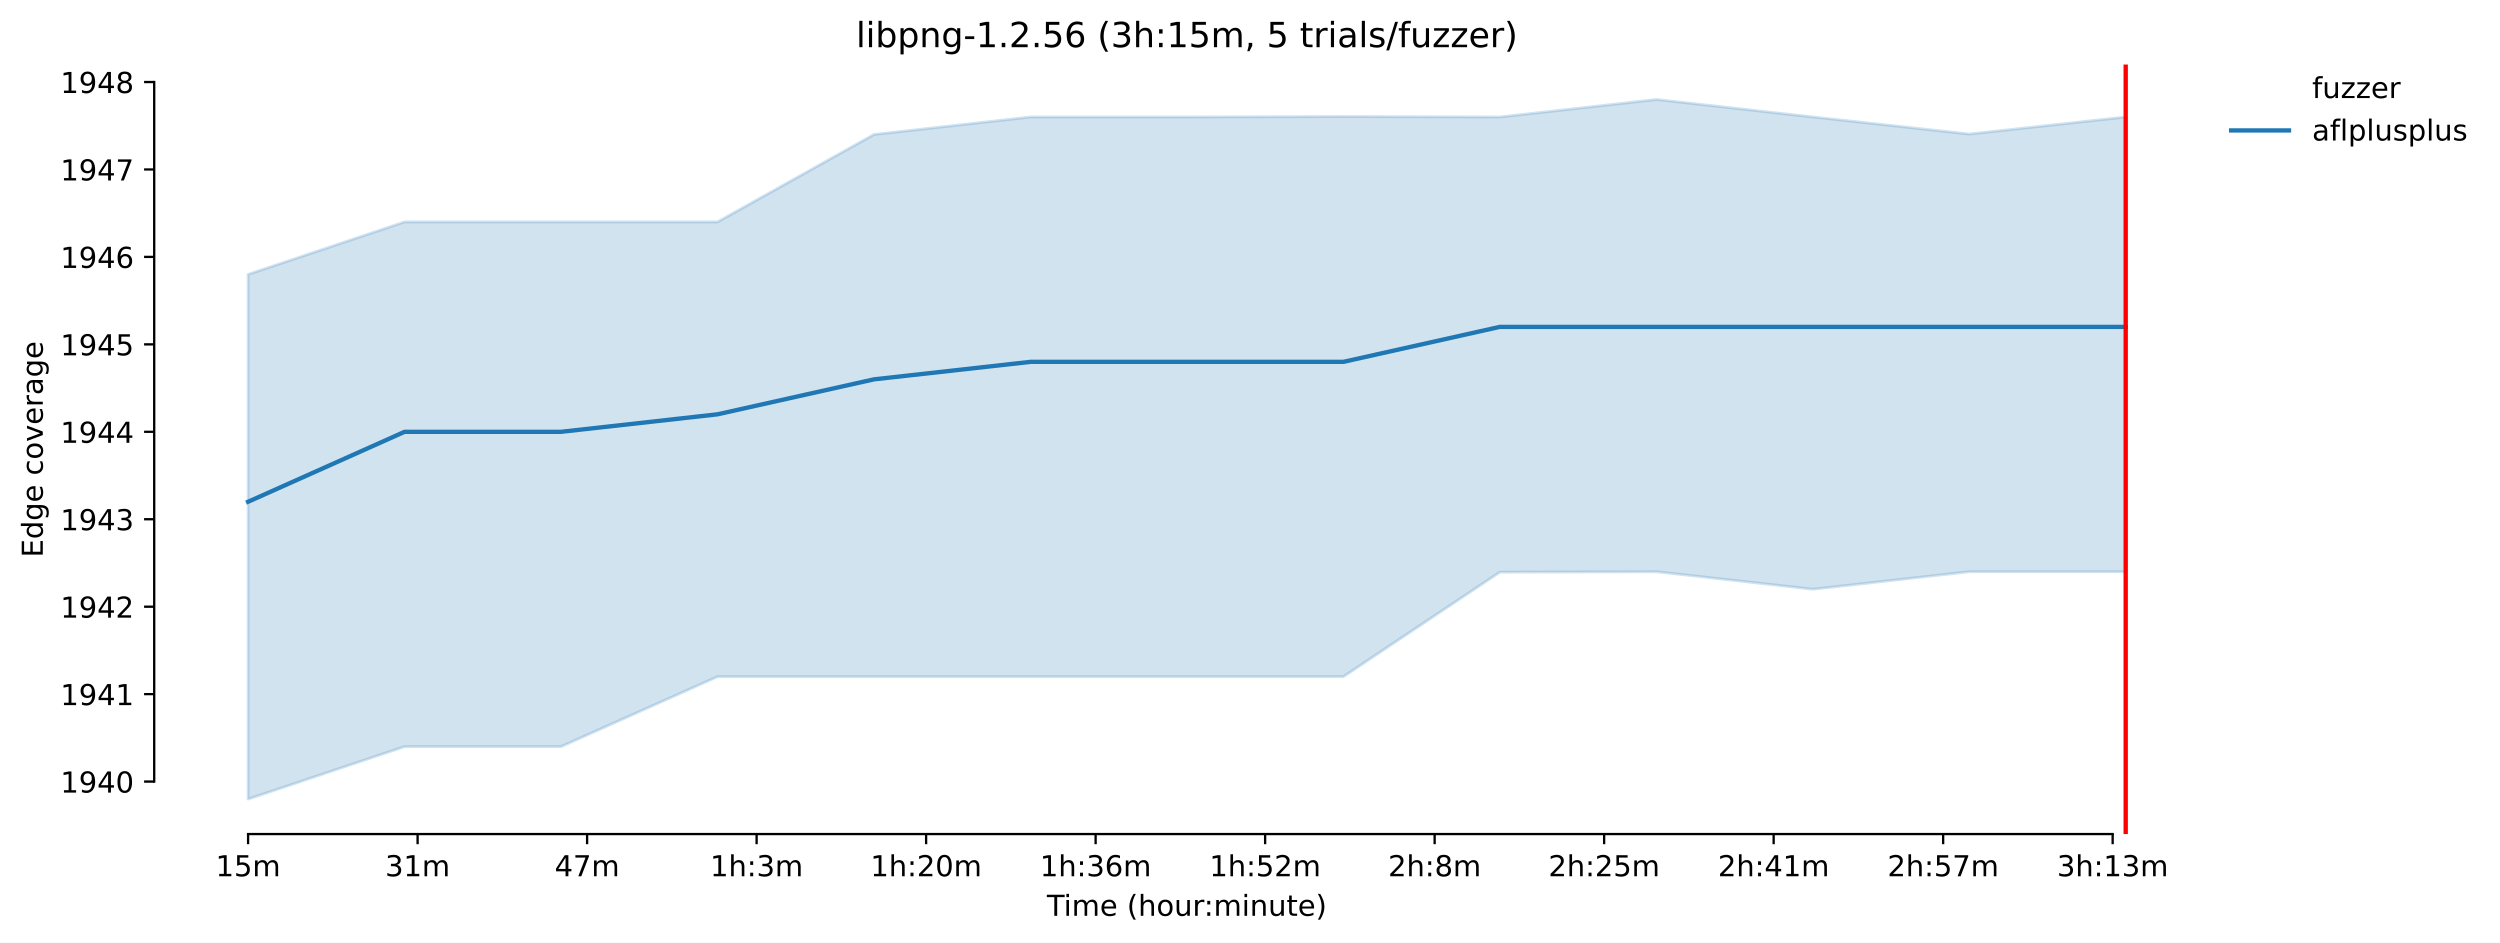
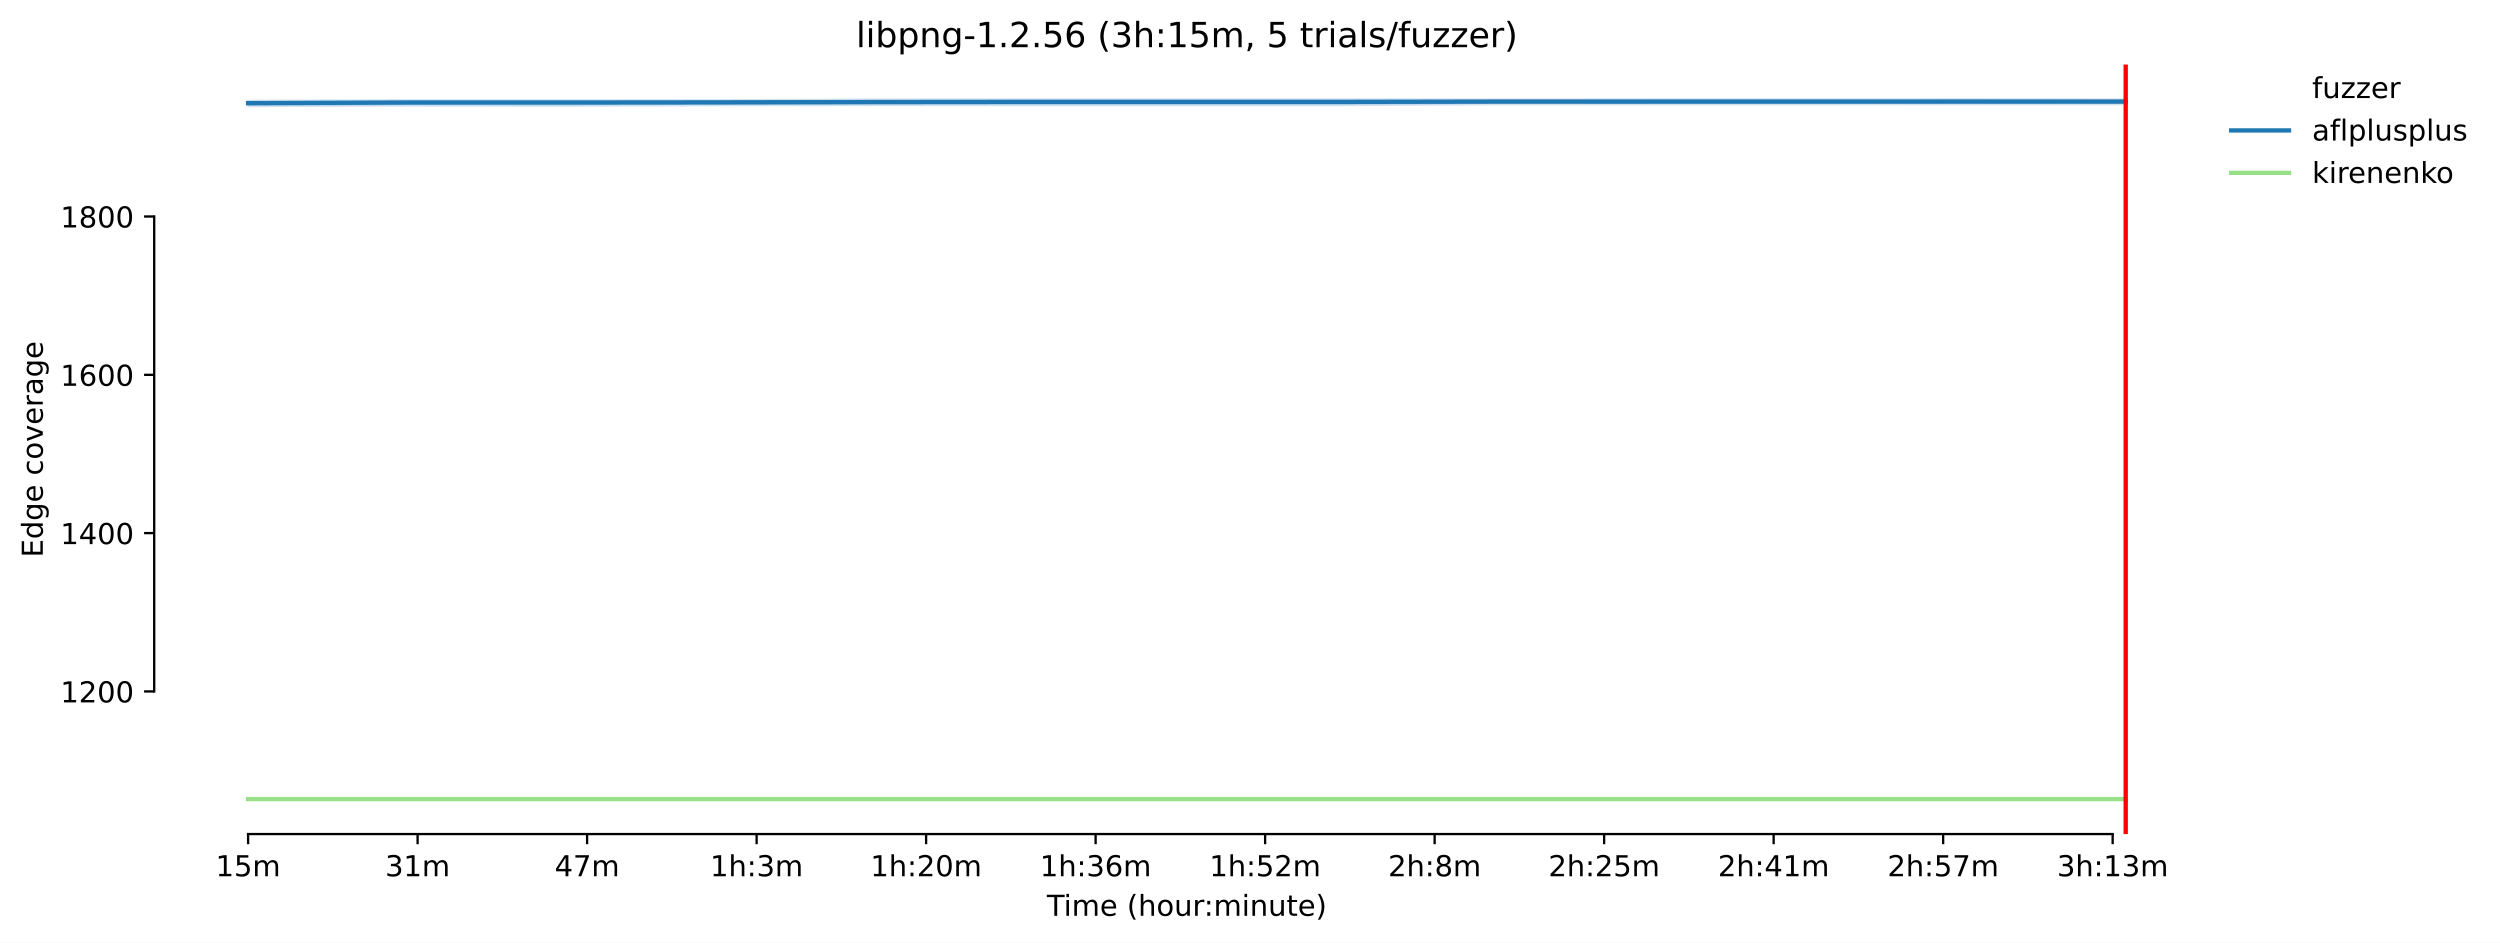
<svg xmlns="http://www.w3.org/2000/svg" xmlns:xlink="http://www.w3.org/1999/xlink" height="325.986pt" version="1.1" viewBox="0 0 864.542 325.986" width="864.542pt">
  <defs>
    <style type="text/css">*{stroke-linecap:butt;stroke-linejoin:round;}</style>
  </defs>
  <g id="figure_1">
    <g id="patch_1">
      <path d="M 0 325.986  L 864.542 325.986  L 864.542 0  L 0 0  z " style="fill:#ffffff;" />
    </g>
    <g id="axes_1">
      <g id="patch_2">
        <path d="M 53.328 288.43  L 767.568 288.43  L 767.568 22.318  L 53.328 22.318  z " style="fill:#ffffff;" />
      </g>
      <g id="PolyCollection_1">
        <defs>
-           <path d="M 85.794 -231.092  L 85.794 -49.652  L 139.903 -67.796  L 194.012 -67.796  L 248.121 -91.988  L 302.23 -91.988  L 356.339 -91.988  L 410.448 -91.988  L 464.557 -91.988  L 518.666 -128.125  L 572.775 -128.276  L 626.884 -122.228  L 680.994 -128.276  L 735.103 -128.276  L 735.103 -285.524  L 735.103 -285.524  L 680.994 -279.627  L 626.884 -285.524  L 572.775 -291.572  L 518.666 -285.524  L 464.557 -285.675  L 410.448 -285.524  L 356.339 -285.524  L 302.23 -279.476  L 248.121 -249.236  L 194.012 -249.236  L 139.903 -249.236  L 85.794 -231.092  z " id="mf4e896464f" style="stroke:#1f77b4;stroke-opacity:0.2;" />
+           <path d="M 85.794 -291.025  L 85.794 -289.382  L 139.903 -289.601  L 194.012 -289.547  L 248.121 -289.71  L 302.23 -289.766  L 356.339 -289.766  L 410.448 -289.766  L 464.557 -289.766  L 518.666 -290.039  L 572.775 -290.039  L 626.884 -290.039  L 680.994 -290.094  L 735.103 -290.094  L 735.103 -291.464  L 735.103 -291.464  L 680.994 -291.572  L 626.884 -291.518  L 572.775 -291.518  L 518.666 -291.464  L 464.557 -291.518  L 410.448 -291.518  L 356.339 -291.518  L 302.23 -291.463  L 248.121 -291.189  L 194.012 -291.189  L 139.903 -291.189  L 85.794 -291.025  z " id="m56d948757b" style="stroke:#1f77b4;stroke-opacity:0.2;" />
        </defs>
-         <g clip-path="url(#p207759a295)">
-           <use style="fill:#1f77b4;fill-opacity:0.2;stroke:#1f77b4;stroke-opacity:0.2;" x="0" xlink:href="#mf4e896464f" y="325.986" />
+         <g clip-path="url(#pa7621305d0)">
+           <use style="fill:#1f77b4;fill-opacity:0.2;stroke:#1f77b4;stroke-opacity:0.2;" x="0" xlink:href="#m56d948757b" y="325.986" />
+         </g>
+       </g>
+       <g id="PolyCollection_2">
+         <defs>
+           <path d="M 85.794 -49.652  L 85.794 -49.652  L 139.903 -49.652  L 194.012 -49.652  L 248.121 -49.652  L 302.23 -49.652  L 356.339 -49.652  L 410.448 -49.652  L 464.557 -49.652  L 518.666 -49.652  L 572.775 -49.652  L 626.884 -49.652  L 680.994 -49.652  L 735.103 -49.652  L 735.103 -49.652  L 735.103 -49.652  L 680.994 -49.652  L 626.884 -49.652  L 572.775 -49.652  L 518.666 -49.652  L 464.557 -49.652  L 410.448 -49.652  L 356.339 -49.652  L 302.23 -49.652  L 248.121 -49.652  L 194.012 -49.652  L 139.903 -49.652  L 85.794 -49.652  z " id="mf53d6e0731" style="stroke:#98df8a;stroke-opacity:0.2;" />
+         </defs>
+         <g clip-path="url(#pa7621305d0)">
+           <use style="fill:#98df8a;fill-opacity:0.2;stroke:#98df8a;stroke-opacity:0.2;" x="0" xlink:href="#mf53d6e0731" y="325.986" />
        </g>
      </g>
      <g id="matplotlib.axis_1">
        <g id="xtick_1">
          <g id="line2d_1">
            <defs>
-               <path d="M 0 0  L 0 3.5  " id="m2b4037f98f" style="stroke:#000000;stroke-width:0.8;" />
+               <path d="M 0 0  L 0 3.5  " id="m467d24a5ab" style="stroke:#000000;stroke-width:0.8;" />
            </defs>
            <g>
-               <use style="stroke:#000000;stroke-width:0.8;" x="85.794" xlink:href="#m2b4037f98f" y="288.43" />
+               <use style="stroke:#000000;stroke-width:0.8;" x="85.794" xlink:href="#m467d24a5ab" y="288.43" />
            </g>
          </g>
          <g id="text_1">
            <g transform="translate(74.56077 303.0286)scale(0.1 -0.1)">
              <defs>
                <path d="M 12.406 8.297  L 28.516 8.297  L 28.516 63.922  L 10.984 60.406  L 10.984 69.391  L 28.422 72.906  L 38.281 72.906  L 38.281 8.297  L 54.391 8.297  L 54.391 0  L 12.406 0  z " id="DejaVuSans-49" />
                <path d="M 10.797 72.906  L 49.516 72.906  L 49.516 64.594  L 19.828 64.594  L 19.828 46.734  Q 21.969 47.469 24.109 47.828  Q 26.266 48.188 28.422 48.188  Q 40.625 48.188 47.75 41.5  Q 54.891 34.812 54.891 23.391  Q 54.891 11.625 47.562 5.094  Q 40.234 -1.422 26.906 -1.422  Q 22.312 -1.422 17.547 -0.641  Q 12.797 0.141 7.719 1.703  L 7.719 11.625  Q 12.109 9.234 16.797 8.062  Q 21.484 6.891 26.703 6.891  Q 35.156 6.891 40.078 11.328  Q 45.016 15.766 45.016 23.391  Q 45.016 31 40.078 35.438  Q 35.156 39.891 26.703 39.891  Q 22.75 39.891 18.812 39.016  Q 14.891 38.141 10.797 36.281  z " id="DejaVuSans-53" />
                <path d="M 52 44.188  Q 55.375 50.25 60.062 53.125  Q 64.75 56 71.094 56  Q 79.641 56 84.281 50.016  Q 88.922 44.047 88.922 33.016  L 88.922 0  L 79.891 0  L 79.891 32.719  Q 79.891 40.578 77.094 44.375  Q 74.312 48.188 68.609 48.188  Q 61.625 48.188 57.562 43.547  Q 53.516 38.922 53.516 30.906  L 53.516 0  L 44.484 0  L 44.484 32.719  Q 44.484 40.625 41.703 44.406  Q 38.922 48.188 33.109 48.188  Q 26.219 48.188 22.156 43.531  Q 18.109 38.875 18.109 30.906  L 18.109 0  L 9.078 0  L 9.078 54.688  L 18.109 54.688  L 18.109 46.188  Q 21.188 51.219 25.484 53.609  Q 29.781 56 35.688 56  Q 41.656 56 45.828 52.969  Q 50 49.953 52 44.188  z " id="DejaVuSans-109" />
              </defs>
              <use xlink:href="#DejaVuSans-49" />
              <use x="63.623" xlink:href="#DejaVuSans-53" />
              <use x="127.246" xlink:href="#DejaVuSans-109" />
            </g>
          </g>
        </g>
        <g id="xtick_2">
          <g id="line2d_2">
            <g>
-               <use style="stroke:#000000;stroke-width:0.8;" x="144.412" xlink:href="#m2b4037f98f" y="288.43" />
+               <use style="stroke:#000000;stroke-width:0.8;" x="144.412" xlink:href="#m467d24a5ab" y="288.43" />
            </g>
          </g>
          <g id="text_2">
            <g transform="translate(133.1789 303.0286)scale(0.1 -0.1)">
              <defs>
                <path d="M 40.578 39.312  Q 47.656 37.797 51.625 33  Q 55.609 28.219 55.609 21.188  Q 55.609 10.406 48.188 4.484  Q 40.766 -1.422 27.094 -1.422  Q 22.516 -1.422 17.656 -0.516  Q 12.797 0.391 7.625 2.203  L 7.625 11.719  Q 11.719 9.328 16.594 8.109  Q 21.484 6.891 26.812 6.891  Q 36.078 6.891 40.938 10.547  Q 45.797 14.203 45.797 21.188  Q 45.797 27.641 41.281 31.266  Q 36.766 34.906 28.719 34.906  L 20.219 34.906  L 20.219 43.016  L 29.109 43.016  Q 36.375 43.016 40.234 45.922  Q 44.094 48.828 44.094 54.297  Q 44.094 59.906 40.109 62.906  Q 36.141 65.922 28.719 65.922  Q 24.656 65.922 20.016 65.031  Q 15.375 64.156 9.812 62.312  L 9.812 71.094  Q 15.438 72.656 20.344 73.438  Q 25.25 74.219 29.594 74.219  Q 40.828 74.219 47.359 69.109  Q 53.906 64.016 53.906 55.328  Q 53.906 49.266 50.438 45.094  Q 46.969 40.922 40.578 39.312  z " id="DejaVuSans-51" />
              </defs>
              <use xlink:href="#DejaVuSans-51" />
              <use x="63.623" xlink:href="#DejaVuSans-49" />
              <use x="127.246" xlink:href="#DejaVuSans-109" />
            </g>
          </g>
        </g>
        <g id="xtick_3">
          <g id="line2d_3">
            <g>
-               <use style="stroke:#000000;stroke-width:0.8;" x="203.03" xlink:href="#m2b4037f98f" y="288.43" />
+               <use style="stroke:#000000;stroke-width:0.8;" x="203.03" xlink:href="#m467d24a5ab" y="288.43" />
            </g>
          </g>
          <g id="text_3">
            <g transform="translate(191.7971 303.0286)scale(0.1 -0.1)">
              <defs>
                <path d="M 37.797 64.312  L 12.891 25.391  L 37.797 25.391  z M 35.203 72.906  L 47.609 72.906  L 47.609 25.391  L 58.016 25.391  L 58.016 17.188  L 47.609 17.188  L 47.609 0  L 37.797 0  L 37.797 17.188  L 4.891 17.188  L 4.891 26.703  z " id="DejaVuSans-52" />
                <path d="M 8.203 72.906  L 55.078 72.906  L 55.078 68.703  L 28.609 0  L 18.312 0  L 43.219 64.594  L 8.203 64.594  z " id="DejaVuSans-55" />
              </defs>
              <use xlink:href="#DejaVuSans-52" />
              <use x="63.623" xlink:href="#DejaVuSans-55" />
              <use x="127.246" xlink:href="#DejaVuSans-109" />
            </g>
          </g>
        </g>
        <g id="xtick_4">
          <g id="line2d_4">
            <g>
-               <use style="stroke:#000000;stroke-width:0.8;" x="261.648" xlink:href="#m2b4037f98f" y="288.43" />
+               <use style="stroke:#000000;stroke-width:0.8;" x="261.648" xlink:href="#m467d24a5ab" y="288.43" />
            </g>
          </g>
          <g id="text_4">
            <g transform="translate(245.5622 303.0286)scale(0.1 -0.1)">
              <defs>
                <path d="M 54.891 33.016  L 54.891 0  L 45.906 0  L 45.906 32.719  Q 45.906 40.484 42.875 44.328  Q 39.844 48.188 33.797 48.188  Q 26.516 48.188 22.312 43.547  Q 18.109 38.922 18.109 30.906  L 18.109 0  L 9.078 0  L 9.078 75.984  L 18.109 75.984  L 18.109 46.188  Q 21.344 51.125 25.703 53.562  Q 30.078 56 35.797 56  Q 45.219 56 50.047 50.172  Q 54.891 44.344 54.891 33.016  z " id="DejaVuSans-104" />
                <path d="M 11.719 12.406  L 22.016 12.406  L 22.016 0  L 11.719 0  z M 11.719 51.703  L 22.016 51.703  L 22.016 39.312  L 11.719 39.312  z " id="DejaVuSans-58" />
              </defs>
              <use xlink:href="#DejaVuSans-49" />
              <use x="63.623" xlink:href="#DejaVuSans-104" />
              <use x="127.002" xlink:href="#DejaVuSans-58" />
              <use x="160.693" xlink:href="#DejaVuSans-51" />
              <use x="224.316" xlink:href="#DejaVuSans-109" />
            </g>
          </g>
        </g>
        <g id="xtick_5">
          <g id="line2d_5">
            <g>
-               <use style="stroke:#000000;stroke-width:0.8;" x="320.266" xlink:href="#m2b4037f98f" y="288.43" />
+               <use style="stroke:#000000;stroke-width:0.8;" x="320.266" xlink:href="#m467d24a5ab" y="288.43" />
            </g>
          </g>
          <g id="text_5">
            <g transform="translate(300.9991 303.0286)scale(0.1 -0.1)">
              <defs>
                <path d="M 19.188 8.297  L 53.609 8.297  L 53.609 0  L 7.328 0  L 7.328 8.297  Q 12.938 14.109 22.625 23.891  Q 32.328 33.688 34.812 36.531  Q 39.547 41.844 41.422 45.531  Q 43.312 49.219 43.312 52.781  Q 43.312 58.594 39.234 62.25  Q 35.156 65.922 28.609 65.922  Q 23.969 65.922 18.812 64.312  Q 13.672 62.703 7.812 59.422  L 7.812 69.391  Q 13.766 71.781 18.938 73  Q 24.125 74.219 28.422 74.219  Q 39.75 74.219 46.484 68.547  Q 53.219 62.891 53.219 53.422  Q 53.219 48.922 51.531 44.891  Q 49.859 40.875 45.406 35.406  Q 44.188 33.984 37.641 27.219  Q 31.109 20.453 19.188 8.297  z " id="DejaVuSans-50" />
                <path d="M 31.781 66.406  Q 24.172 66.406 20.328 58.906  Q 16.5 51.422 16.5 36.375  Q 16.5 21.391 20.328 13.891  Q 24.172 6.391 31.781 6.391  Q 39.453 6.391 43.281 13.891  Q 47.125 21.391 47.125 36.375  Q 47.125 51.422 43.281 58.906  Q 39.453 66.406 31.781 66.406  z M 31.781 74.219  Q 44.047 74.219 50.516 64.516  Q 56.984 54.828 56.984 36.375  Q 56.984 17.969 50.516 8.266  Q 44.047 -1.422 31.781 -1.422  Q 19.531 -1.422 13.062 8.266  Q 6.594 17.969 6.594 36.375  Q 6.594 54.828 13.062 64.516  Q 19.531 74.219 31.781 74.219  z " id="DejaVuSans-48" />
              </defs>
              <use xlink:href="#DejaVuSans-49" />
              <use x="63.623" xlink:href="#DejaVuSans-104" />
              <use x="127.002" xlink:href="#DejaVuSans-58" />
              <use x="160.693" xlink:href="#DejaVuSans-50" />
              <use x="224.316" xlink:href="#DejaVuSans-48" />
              <use x="287.939" xlink:href="#DejaVuSans-109" />
            </g>
          </g>
        </g>
        <g id="xtick_6">
          <g id="line2d_6">
            <g>
-               <use style="stroke:#000000;stroke-width:0.8;" x="378.884" xlink:href="#m2b4037f98f" y="288.43" />
+               <use style="stroke:#000000;stroke-width:0.8;" x="378.884" xlink:href="#m467d24a5ab" y="288.43" />
            </g>
          </g>
          <g id="text_6">
            <g transform="translate(359.6173 303.0286)scale(0.1 -0.1)">
              <defs>
                <path d="M 33.016 40.375  Q 26.375 40.375 22.484 35.828  Q 18.609 31.297 18.609 23.391  Q 18.609 15.531 22.484 10.953  Q 26.375 6.391 33.016 6.391  Q 39.656 6.391 43.531 10.953  Q 47.406 15.531 47.406 23.391  Q 47.406 31.297 43.531 35.828  Q 39.656 40.375 33.016 40.375  z M 52.594 71.297  L 52.594 62.312  Q 48.875 64.062 45.094 64.984  Q 41.312 65.922 37.594 65.922  Q 27.828 65.922 22.672 59.328  Q 17.531 52.734 16.797 39.406  Q 19.672 43.656 24.016 45.922  Q 28.375 48.188 33.594 48.188  Q 44.578 48.188 50.953 41.516  Q 57.328 34.859 57.328 23.391  Q 57.328 12.156 50.688 5.359  Q 44.047 -1.422 33.016 -1.422  Q 20.359 -1.422 13.672 8.266  Q 6.984 17.969 6.984 36.375  Q 6.984 53.656 15.188 63.938  Q 23.391 74.219 37.203 74.219  Q 40.922 74.219 44.703 73.484  Q 48.484 72.75 52.594 71.297  z " id="DejaVuSans-54" />
              </defs>
              <use xlink:href="#DejaVuSans-49" />
              <use x="63.623" xlink:href="#DejaVuSans-104" />
              <use x="127.002" xlink:href="#DejaVuSans-58" />
              <use x="160.693" xlink:href="#DejaVuSans-51" />
              <use x="224.316" xlink:href="#DejaVuSans-54" />
              <use x="287.939" xlink:href="#DejaVuSans-109" />
            </g>
          </g>
        </g>
        <g id="xtick_7">
          <g id="line2d_7">
            <g>
-               <use style="stroke:#000000;stroke-width:0.8;" x="437.503" xlink:href="#m2b4037f98f" y="288.43" />
+               <use style="stroke:#000000;stroke-width:0.8;" x="437.503" xlink:href="#m467d24a5ab" y="288.43" />
            </g>
          </g>
          <g id="text_7">
            <g transform="translate(418.2355 303.0286)scale(0.1 -0.1)">
              <use xlink:href="#DejaVuSans-49" />
              <use x="63.623" xlink:href="#DejaVuSans-104" />
              <use x="127.002" xlink:href="#DejaVuSans-58" />
              <use x="160.693" xlink:href="#DejaVuSans-53" />
              <use x="224.316" xlink:href="#DejaVuSans-50" />
              <use x="287.939" xlink:href="#DejaVuSans-109" />
            </g>
          </g>
        </g>
        <g id="xtick_8">
          <g id="line2d_8">
            <g>
-               <use style="stroke:#000000;stroke-width:0.8;" x="496.121" xlink:href="#m2b4037f98f" y="288.43" />
+               <use style="stroke:#000000;stroke-width:0.8;" x="496.121" xlink:href="#m467d24a5ab" y="288.43" />
            </g>
          </g>
          <g id="text_8">
            <g transform="translate(480.0349 303.0286)scale(0.1 -0.1)">
              <defs>
                <path d="M 31.781 34.625  Q 24.75 34.625 20.719 30.859  Q 16.703 27.094 16.703 20.516  Q 16.703 13.922 20.719 10.156  Q 24.75 6.391 31.781 6.391  Q 38.812 6.391 42.859 10.172  Q 46.922 13.969 46.922 20.516  Q 46.922 27.094 42.891 30.859  Q 38.875 34.625 31.781 34.625  z M 21.922 38.812  Q 15.578 40.375 12.031 44.719  Q 8.5 49.078 8.5 55.328  Q 8.5 64.062 14.719 69.141  Q 20.953 74.219 31.781 74.219  Q 42.672 74.219 48.875 69.141  Q 55.078 64.062 55.078 55.328  Q 55.078 49.078 51.531 44.719  Q 48 40.375 41.703 38.812  Q 48.828 37.156 52.797 32.312  Q 56.781 27.484 56.781 20.516  Q 56.781 9.906 50.312 4.234  Q 43.844 -1.422 31.781 -1.422  Q 19.734 -1.422 13.25 4.234  Q 6.781 9.906 6.781 20.516  Q 6.781 27.484 10.781 32.312  Q 14.797 37.156 21.922 38.812  z M 18.312 54.391  Q 18.312 48.734 21.844 45.562  Q 25.391 42.391 31.781 42.391  Q 38.141 42.391 41.719 45.562  Q 45.312 48.734 45.312 54.391  Q 45.312 60.062 41.719 63.234  Q 38.141 66.406 31.781 66.406  Q 25.391 66.406 21.844 63.234  Q 18.312 60.062 18.312 54.391  z " id="DejaVuSans-56" />
              </defs>
              <use xlink:href="#DejaVuSans-50" />
              <use x="63.623" xlink:href="#DejaVuSans-104" />
              <use x="127.002" xlink:href="#DejaVuSans-58" />
              <use x="160.693" xlink:href="#DejaVuSans-56" />
              <use x="224.316" xlink:href="#DejaVuSans-109" />
            </g>
          </g>
        </g>
        <g id="xtick_9">
          <g id="line2d_9">
            <g>
-               <use style="stroke:#000000;stroke-width:0.8;" x="554.739" xlink:href="#m2b4037f98f" y="288.43" />
+               <use style="stroke:#000000;stroke-width:0.8;" x="554.739" xlink:href="#m467d24a5ab" y="288.43" />
            </g>
          </g>
          <g id="text_9">
            <g transform="translate(535.4718 303.0286)scale(0.1 -0.1)">
              <use xlink:href="#DejaVuSans-50" />
              <use x="63.623" xlink:href="#DejaVuSans-104" />
              <use x="127.002" xlink:href="#DejaVuSans-58" />
              <use x="160.693" xlink:href="#DejaVuSans-50" />
              <use x="224.316" xlink:href="#DejaVuSans-53" />
              <use x="287.939" xlink:href="#DejaVuSans-109" />
            </g>
          </g>
        </g>
        <g id="xtick_10">
          <g id="line2d_10">
            <g>
-               <use style="stroke:#000000;stroke-width:0.8;" x="613.357" xlink:href="#m2b4037f98f" y="288.43" />
+               <use style="stroke:#000000;stroke-width:0.8;" x="613.357" xlink:href="#m467d24a5ab" y="288.43" />
            </g>
          </g>
          <g id="text_10">
            <g transform="translate(594.09 303.0286)scale(0.1 -0.1)">
              <use xlink:href="#DejaVuSans-50" />
              <use x="63.623" xlink:href="#DejaVuSans-104" />
              <use x="127.002" xlink:href="#DejaVuSans-58" />
              <use x="160.693" xlink:href="#DejaVuSans-52" />
              <use x="224.316" xlink:href="#DejaVuSans-49" />
              <use x="287.939" xlink:href="#DejaVuSans-109" />
            </g>
          </g>
        </g>
        <g id="xtick_11">
          <g id="line2d_11">
            <g>
-               <use style="stroke:#000000;stroke-width:0.8;" x="671.975" xlink:href="#m2b4037f98f" y="288.43" />
+               <use style="stroke:#000000;stroke-width:0.8;" x="671.975" xlink:href="#m467d24a5ab" y="288.43" />
            </g>
          </g>
          <g id="text_11">
            <g transform="translate(652.7082 303.0286)scale(0.1 -0.1)">
              <use xlink:href="#DejaVuSans-50" />
              <use x="63.623" xlink:href="#DejaVuSans-104" />
              <use x="127.002" xlink:href="#DejaVuSans-58" />
              <use x="160.693" xlink:href="#DejaVuSans-53" />
              <use x="224.316" xlink:href="#DejaVuSans-55" />
              <use x="287.939" xlink:href="#DejaVuSans-109" />
            </g>
          </g>
        </g>
        <g id="xtick_12">
          <g id="line2d_12">
            <g>
-               <use style="stroke:#000000;stroke-width:0.8;" x="730.594" xlink:href="#m2b4037f98f" y="288.43" />
+               <use style="stroke:#000000;stroke-width:0.8;" x="730.594" xlink:href="#m467d24a5ab" y="288.43" />
            </g>
          </g>
          <g id="text_12">
            <g transform="translate(711.3264 303.0286)scale(0.1 -0.1)">
              <use xlink:href="#DejaVuSans-51" />
              <use x="63.623" xlink:href="#DejaVuSans-104" />
              <use x="127.002" xlink:href="#DejaVuSans-58" />
              <use x="160.693" xlink:href="#DejaVuSans-49" />
              <use x="224.316" xlink:href="#DejaVuSans-51" />
              <use x="287.939" xlink:href="#DejaVuSans-109" />
            </g>
          </g>
        </g>
        <g id="text_13">
          <g transform="translate(362.0411 316.7067)scale(0.1 -0.1)">
            <defs>
              <path d="M -0.297 72.906  L 61.375 72.906  L 61.375 64.594  L 35.5 64.594  L 35.5 0  L 25.594 0  L 25.594 64.594  L -0.297 64.594  z " id="DejaVuSans-84" />
              <path d="M 9.422 54.688  L 18.406 54.688  L 18.406 0  L 9.422 0  z M 9.422 75.984  L 18.406 75.984  L 18.406 64.594  L 9.422 64.594  z " id="DejaVuSans-105" />
              <path d="M 56.203 29.594  L 56.203 25.203  L 14.891 25.203  Q 15.484 15.922 20.484 11.062  Q 25.484 6.203 34.422 6.203  Q 39.594 6.203 44.453 7.469  Q 49.312 8.734 54.109 11.281  L 54.109 2.781  Q 49.266 0.734 44.188 -0.344  Q 39.109 -1.422 33.891 -1.422  Q 20.797 -1.422 13.156 6.188  Q 5.516 13.812 5.516 26.812  Q 5.516 40.234 12.766 48.109  Q 20.016 56 32.328 56  Q 43.359 56 49.781 48.891  Q 56.203 41.797 56.203 29.594  z M 47.219 32.234  Q 47.125 39.594 43.094 43.984  Q 39.062 48.391 32.422 48.391  Q 24.906 48.391 20.391 44.141  Q 15.875 39.891 15.188 32.172  z " id="DejaVuSans-101" />
              <path id="DejaVuSans-32" />
              <path d="M 31 75.875  Q 24.469 64.656 21.281 53.656  Q 18.109 42.672 18.109 31.391  Q 18.109 20.125 21.312 9.062  Q 24.516 -2 31 -13.188  L 23.188 -13.188  Q 15.875 -1.703 12.234 9.375  Q 8.594 20.453 8.594 31.391  Q 8.594 42.281 12.203 53.312  Q 15.828 64.359 23.188 75.875  z " id="DejaVuSans-40" />
              <path d="M 30.609 48.391  Q 23.391 48.391 19.188 42.75  Q 14.984 37.109 14.984 27.297  Q 14.984 17.484 19.156 11.844  Q 23.344 6.203 30.609 6.203  Q 37.797 6.203 41.984 11.859  Q 46.188 17.531 46.188 27.297  Q 46.188 37.016 41.984 42.703  Q 37.797 48.391 30.609 48.391  z M 30.609 56  Q 42.328 56 49.016 48.375  Q 55.719 40.766 55.719 27.297  Q 55.719 13.875 49.016 6.219  Q 42.328 -1.422 30.609 -1.422  Q 18.844 -1.422 12.172 6.219  Q 5.516 13.875 5.516 27.297  Q 5.516 40.766 12.172 48.375  Q 18.844 56 30.609 56  z " id="DejaVuSans-111" />
              <path d="M 8.5 21.578  L 8.5 54.688  L 17.484 54.688  L 17.484 21.922  Q 17.484 14.156 20.5 10.266  Q 23.531 6.391 29.594 6.391  Q 36.859 6.391 41.078 11.031  Q 45.312 15.672 45.312 23.688  L 45.312 54.688  L 54.297 54.688  L 54.297 0  L 45.312 0  L 45.312 8.406  Q 42.047 3.422 37.719 1  Q 33.406 -1.422 27.688 -1.422  Q 18.266 -1.422 13.375 4.438  Q 8.5 10.297 8.5 21.578  z M 31.109 56  z " id="DejaVuSans-117" />
              <path d="M 41.109 46.297  Q 39.594 47.172 37.812 47.578  Q 36.031 48 33.891 48  Q 26.266 48 22.188 43.047  Q 18.109 38.094 18.109 28.812  L 18.109 0  L 9.078 0  L 9.078 54.688  L 18.109 54.688  L 18.109 46.188  Q 20.953 51.172 25.484 53.578  Q 30.031 56 36.531 56  Q 37.453 56 38.578 55.875  Q 39.703 55.766 41.062 55.516  z " id="DejaVuSans-114" />
              <path d="M 54.891 33.016  L 54.891 0  L 45.906 0  L 45.906 32.719  Q 45.906 40.484 42.875 44.328  Q 39.844 48.188 33.797 48.188  Q 26.516 48.188 22.312 43.547  Q 18.109 38.922 18.109 30.906  L 18.109 0  L 9.078 0  L 9.078 54.688  L 18.109 54.688  L 18.109 46.188  Q 21.344 51.125 25.703 53.562  Q 30.078 56 35.797 56  Q 45.219 56 50.047 50.172  Q 54.891 44.344 54.891 33.016  z " id="DejaVuSans-110" />
              <path d="M 18.312 70.219  L 18.312 54.688  L 36.812 54.688  L 36.812 47.703  L 18.312 47.703  L 18.312 18.016  Q 18.312 11.328 20.141 9.422  Q 21.969 7.516 27.594 7.516  L 36.812 7.516  L 36.812 0  L 27.594 0  Q 17.188 0 13.234 3.875  Q 9.281 7.766 9.281 18.016  L 9.281 47.703  L 2.688 47.703  L 2.688 54.688  L 9.281 54.688  L 9.281 70.219  z " id="DejaVuSans-116" />
              <path d="M 8.016 75.875  L 15.828 75.875  Q 23.141 64.359 26.781 53.312  Q 30.422 42.281 30.422 31.391  Q 30.422 20.453 26.781 9.375  Q 23.141 -1.703 15.828 -13.188  L 8.016 -13.188  Q 14.5 -2 17.703 9.062  Q 20.906 20.125 20.906 31.391  Q 20.906 42.672 17.703 53.656  Q 14.5 64.656 8.016 75.875  z " id="DejaVuSans-41" />
            </defs>
            <use xlink:href="#DejaVuSans-84" />
            <use x="57.959" xlink:href="#DejaVuSans-105" />
            <use x="85.742" xlink:href="#DejaVuSans-109" />
            <use x="183.154" xlink:href="#DejaVuSans-101" />
            <use x="244.678" xlink:href="#DejaVuSans-32" />
            <use x="276.465" xlink:href="#DejaVuSans-40" />
            <use x="315.479" xlink:href="#DejaVuSans-104" />
            <use x="378.857" xlink:href="#DejaVuSans-111" />
            <use x="440.039" xlink:href="#DejaVuSans-117" />
            <use x="503.418" xlink:href="#DejaVuSans-114" />
            <use x="542.781" xlink:href="#DejaVuSans-58" />
            <use x="576.473" xlink:href="#DejaVuSans-109" />
            <use x="673.885" xlink:href="#DejaVuSans-105" />
            <use x="701.668" xlink:href="#DejaVuSans-110" />
            <use x="765.047" xlink:href="#DejaVuSans-117" />
            <use x="828.426" xlink:href="#DejaVuSans-116" />
            <use x="867.635" xlink:href="#DejaVuSans-101" />
            <use x="929.158" xlink:href="#DejaVuSans-41" />
          </g>
        </g>
      </g>
      <g id="matplotlib.axis_2">
        <g id="ytick_1">
          <g id="line2d_13">
            <defs>
-               <path d="M 0 0  L -3.5 0  " id="mddb87163d0" style="stroke:#000000;stroke-width:0.8;" />
+               <path d="M 0 0  L -3.5 0  " id="m43162cd5a0" style="stroke:#000000;stroke-width:0.8;" />
            </defs>
            <g>
-               <use style="stroke:#000000;stroke-width:0.8;" x="53.328" xlink:href="#mddb87163d0" y="270.286" />
+               <use style="stroke:#000000;stroke-width:0.8;" x="53.328" xlink:href="#m43162cd5a0" y="239.107" />
            </g>
          </g>
          <g id="text_14">
-             <g transform="translate(20.87813 274.0853)scale(0.1 -0.1)">
-               <defs>
-                 <path d="M 10.984 1.516  L 10.984 10.5  Q 14.703 8.734 18.5 7.812  Q 22.312 6.891 25.984 6.891  Q 35.75 6.891 40.891 13.453  Q 46.047 20.016 46.781 33.406  Q 43.953 29.203 39.594 26.953  Q 35.25 24.703 29.984 24.703  Q 19.047 24.703 12.672 31.312  Q 6.297 37.938 6.297 49.422  Q 6.297 60.641 12.938 67.422  Q 19.578 74.219 30.609 74.219  Q 43.266 74.219 49.922 64.516  Q 56.594 54.828 56.594 36.375  Q 56.594 19.141 48.406 8.859  Q 40.234 -1.422 26.422 -1.422  Q 22.703 -1.422 18.891 -0.688  Q 15.094 0.047 10.984 1.516  z M 30.609 32.422  Q 37.25 32.422 41.125 36.953  Q 45.016 41.5 45.016 49.422  Q 45.016 57.281 41.125 61.844  Q 37.25 66.406 30.609 66.406  Q 23.969 66.406 20.094 61.844  Q 16.219 57.281 16.219 49.422  Q 16.219 41.5 20.094 36.953  Q 23.969 32.422 30.609 32.422  z " id="DejaVuSans-57" />
-               </defs>
-               <use xlink:href="#DejaVuSans-49" />
-               <use x="63.623" xlink:href="#DejaVuSans-57" />
-               <use x="127.246" xlink:href="#DejaVuSans-52" />
+             <g transform="translate(20.87813 242.9065)scale(0.1 -0.1)">
+               <use xlink:href="#DejaVuSans-49" />
+               <use x="63.623" xlink:href="#DejaVuSans-50" />
+               <use x="127.246" xlink:href="#DejaVuSans-48" />
              <use x="190.869" xlink:href="#DejaVuSans-48" />
            </g>
          </g>
        </g>
        <g id="ytick_2">
          <g id="line2d_14">
            <g>
-               <use style="stroke:#000000;stroke-width:0.8;" x="53.328" xlink:href="#mddb87163d0" y="240.046" />
+               <use style="stroke:#000000;stroke-width:0.8;" x="53.328" xlink:href="#m43162cd5a0" y="184.362" />
            </g>
          </g>
          <g id="text_15">
-             <g transform="translate(20.87813 243.8453)scale(0.1 -0.1)">
-               <use xlink:href="#DejaVuSans-49" />
-               <use x="63.623" xlink:href="#DejaVuSans-57" />
-               <use x="127.246" xlink:href="#DejaVuSans-52" />
-               <use x="190.869" xlink:href="#DejaVuSans-49" />
+             <g transform="translate(20.87813 188.161)scale(0.1 -0.1)">
+               <use xlink:href="#DejaVuSans-49" />
+               <use x="63.623" xlink:href="#DejaVuSans-52" />
+               <use x="127.246" xlink:href="#DejaVuSans-48" />
+               <use x="190.869" xlink:href="#DejaVuSans-48" />
            </g>
          </g>
        </g>
        <g id="ytick_3">
          <g id="line2d_15">
            <g>
-               <use style="stroke:#000000;stroke-width:0.8;" x="53.328" xlink:href="#mddb87163d0" y="209.806" />
+               <use style="stroke:#000000;stroke-width:0.8;" x="53.328" xlink:href="#m43162cd5a0" y="129.616" />
            </g>
          </g>
          <g id="text_16">
-             <g transform="translate(20.87813 213.6053)scale(0.1 -0.1)">
-               <use xlink:href="#DejaVuSans-49" />
-               <use x="63.623" xlink:href="#DejaVuSans-57" />
-               <use x="127.246" xlink:href="#DejaVuSans-52" />
-               <use x="190.869" xlink:href="#DejaVuSans-50" />
+             <g transform="translate(20.87813 133.4156)scale(0.1 -0.1)">
+               <use xlink:href="#DejaVuSans-49" />
+               <use x="63.623" xlink:href="#DejaVuSans-54" />
+               <use x="127.246" xlink:href="#DejaVuSans-48" />
+               <use x="190.869" xlink:href="#DejaVuSans-48" />
            </g>
          </g>
        </g>
        <g id="ytick_4">
          <g id="line2d_16">
            <g>
-               <use style="stroke:#000000;stroke-width:0.8;" x="53.328" xlink:href="#mddb87163d0" y="179.566" />
+               <use style="stroke:#000000;stroke-width:0.8;" x="53.328" xlink:href="#m43162cd5a0" y="74.871" />
            </g>
          </g>
          <g id="text_17">
-             <g transform="translate(20.87813 183.3653)scale(0.1 -0.1)">
-               <use xlink:href="#DejaVuSans-49" />
-               <use x="63.623" xlink:href="#DejaVuSans-57" />
-               <use x="127.246" xlink:href="#DejaVuSans-52" />
-               <use x="190.869" xlink:href="#DejaVuSans-51" />
-             </g>
-           </g>
-         </g>
-         <g id="ytick_5">
-           <g id="line2d_17">
-             <g>
-               <use style="stroke:#000000;stroke-width:0.8;" x="53.328" xlink:href="#mddb87163d0" y="149.326" />
-             </g>
-           </g>
-           <g id="text_18">
-             <g transform="translate(20.87813 153.1253)scale(0.1 -0.1)">
-               <use xlink:href="#DejaVuSans-49" />
-               <use x="63.623" xlink:href="#DejaVuSans-57" />
-               <use x="127.246" xlink:href="#DejaVuSans-52" />
-               <use x="190.869" xlink:href="#DejaVuSans-52" />
-             </g>
-           </g>
-         </g>
-         <g id="ytick_6">
-           <g id="line2d_18">
-             <g>
-               <use style="stroke:#000000;stroke-width:0.8;" x="53.328" xlink:href="#mddb87163d0" y="119.086" />
-             </g>
-           </g>
-           <g id="text_19">
-             <g transform="translate(20.87813 122.8853)scale(0.1 -0.1)">
-               <use xlink:href="#DejaVuSans-49" />
-               <use x="63.623" xlink:href="#DejaVuSans-57" />
-               <use x="127.246" xlink:href="#DejaVuSans-52" />
-               <use x="190.869" xlink:href="#DejaVuSans-53" />
-             </g>
-           </g>
-         </g>
-         <g id="ytick_7">
-           <g id="line2d_19">
-             <g>
-               <use style="stroke:#000000;stroke-width:0.8;" x="53.328" xlink:href="#mddb87163d0" y="88.846" />
-             </g>
-           </g>
-           <g id="text_20">
-             <g transform="translate(20.87813 92.64534)scale(0.1 -0.1)">
-               <use xlink:href="#DejaVuSans-49" />
-               <use x="63.623" xlink:href="#DejaVuSans-57" />
-               <use x="127.246" xlink:href="#DejaVuSans-52" />
-               <use x="190.869" xlink:href="#DejaVuSans-54" />
-             </g>
-           </g>
-         </g>
-         <g id="ytick_8">
-           <g id="line2d_20">
-             <g>
-               <use style="stroke:#000000;stroke-width:0.8;" x="53.328" xlink:href="#mddb87163d0" y="58.606" />
-             </g>
-           </g>
-           <g id="text_21">
-             <g transform="translate(20.87813 62.40534)scale(0.1 -0.1)">
-               <use xlink:href="#DejaVuSans-49" />
-               <use x="63.623" xlink:href="#DejaVuSans-57" />
-               <use x="127.246" xlink:href="#DejaVuSans-52" />
-               <use x="190.869" xlink:href="#DejaVuSans-55" />
-             </g>
-           </g>
-         </g>
-         <g id="ytick_9">
-           <g id="line2d_21">
-             <g>
-               <use style="stroke:#000000;stroke-width:0.8;" x="53.328" xlink:href="#mddb87163d0" y="28.366" />
-             </g>
-           </g>
-           <g id="text_22">
-             <g transform="translate(20.87813 32.16534)scale(0.1 -0.1)">
-               <use xlink:href="#DejaVuSans-49" />
-               <use x="63.623" xlink:href="#DejaVuSans-57" />
-               <use x="127.246" xlink:href="#DejaVuSans-52" />
-               <use x="190.869" xlink:href="#DejaVuSans-56" />
-             </g>
-           </g>
-         </g>
-         <g id="text_23">
+             <g transform="translate(20.87813 78.67021)scale(0.1 -0.1)">
+               <use xlink:href="#DejaVuSans-49" />
+               <use x="63.623" xlink:href="#DejaVuSans-56" />
+               <use x="127.246" xlink:href="#DejaVuSans-48" />
+               <use x="190.869" xlink:href="#DejaVuSans-48" />
+             </g>
+           </g>
+         </g>
+         <g id="text_18">
          <g transform="translate(14.79844 192.7624)rotate(-90)scale(0.1 -0.1)">
            <defs>
              <path d="M 9.812 72.906  L 55.906 72.906  L 55.906 64.594  L 19.672 64.594  L 19.672 43.016  L 54.391 43.016  L 54.391 34.719  L 19.672 34.719  L 19.672 8.297  L 56.781 8.297  L 56.781 0  L 9.812 0  z " id="DejaVuSans-69" />
              <path d="M 45.406 46.391  L 45.406 75.984  L 54.391 75.984  L 54.391 0  L 45.406 0  L 45.406 8.203  Q 42.578 3.328 38.25 0.953  Q 33.938 -1.422 27.875 -1.422  Q 17.969 -1.422 11.734 6.484  Q 5.516 14.406 5.516 27.297  Q 5.516 40.188 11.734 48.094  Q 17.969 56 27.875 56  Q 33.938 56 38.25 53.625  Q 42.578 51.266 45.406 46.391  z M 14.797 27.297  Q 14.797 17.391 18.875 11.75  Q 22.953 6.109 30.078 6.109  Q 37.203 6.109 41.297 11.75  Q 45.406 17.391 45.406 27.297  Q 45.406 37.203 41.297 42.844  Q 37.203 48.484 30.078 48.484  Q 22.953 48.484 18.875 42.844  Q 14.797 37.203 14.797 27.297  z " id="DejaVuSans-100" />
              <path d="M 45.406 27.984  Q 45.406 37.75 41.375 43.109  Q 37.359 48.484 30.078 48.484  Q 22.859 48.484 18.828 43.109  Q 14.797 37.75 14.797 27.984  Q 14.797 18.266 18.828 12.891  Q 22.859 7.516 30.078 7.516  Q 37.359 7.516 41.375 12.891  Q 45.406 18.266 45.406 27.984  z M 54.391 6.781  Q 54.391 -7.172 48.188 -13.984  Q 42 -20.797 29.203 -20.797  Q 24.469 -20.797 20.266 -20.094  Q 16.062 -19.391 12.109 -17.922  L 12.109 -9.188  Q 16.062 -11.328 19.922 -12.344  Q 23.781 -13.375 27.781 -13.375  Q 36.625 -13.375 41.016 -8.766  Q 45.406 -4.156 45.406 5.172  L 45.406 9.625  Q 42.625 4.781 38.281 2.391  Q 33.938 0 27.875 0  Q 17.828 0 11.672 7.656  Q 5.516 15.328 5.516 27.984  Q 5.516 40.672 11.672 48.328  Q 17.828 56 27.875 56  Q 33.938 56 38.281 53.609  Q 42.625 51.219 45.406 46.391  L 45.406 54.688  L 54.391 54.688  z " id="DejaVuSans-103" />
              <path d="M 48.781 52.594  L 48.781 44.188  Q 44.969 46.297 41.141 47.344  Q 37.312 48.391 33.406 48.391  Q 24.656 48.391 19.812 42.844  Q 14.984 37.312 14.984 27.297  Q 14.984 17.281 19.812 11.734  Q 24.656 6.203 33.406 6.203  Q 37.312 6.203 41.141 7.25  Q 44.969 8.297 48.781 10.406  L 48.781 2.094  Q 45.016 0.344 40.984 -0.531  Q 36.969 -1.422 32.422 -1.422  Q 20.062 -1.422 12.781 6.344  Q 5.516 14.109 5.516 27.297  Q 5.516 40.672 12.859 48.328  Q 20.219 56 33.016 56  Q 37.156 56 41.109 55.141  Q 45.062 54.297 48.781 52.594  z " id="DejaVuSans-99" />
              <path d="M 2.984 54.688  L 12.5 54.688  L 29.594 8.797  L 46.688 54.688  L 56.203 54.688  L 35.688 0  L 23.484 0  z " id="DejaVuSans-118" />
              <path d="M 34.281 27.484  Q 23.391 27.484 19.188 25  Q 14.984 22.516 14.984 16.5  Q 14.984 11.719 18.141 8.906  Q 21.297 6.109 26.703 6.109  Q 34.188 6.109 38.703 11.406  Q 43.219 16.703 43.219 25.484  L 43.219 27.484  z M 52.203 31.203  L 52.203 0  L 43.219 0  L 43.219 8.297  Q 40.141 3.328 35.547 0.953  Q 30.953 -1.422 24.312 -1.422  Q 15.922 -1.422 10.953 3.297  Q 6 8.016 6 15.922  Q 6 25.141 12.172 29.828  Q 18.359 34.516 30.609 34.516  L 43.219 34.516  L 43.219 35.406  Q 43.219 41.609 39.141 45  Q 35.062 48.391 27.688 48.391  Q 23 48.391 18.547 47.266  Q 14.109 46.141 10.016 43.891  L 10.016 52.203  Q 14.938 54.109 19.578 55.047  Q 24.219 56 28.609 56  Q 40.484 56 46.344 49.844  Q 52.203 43.703 52.203 31.203  z " id="DejaVuSans-97" />
            </defs>
            <use xlink:href="#DejaVuSans-69" />
            <use x="63.184" xlink:href="#DejaVuSans-100" />
            <use x="126.66" xlink:href="#DejaVuSans-103" />
            <use x="190.137" xlink:href="#DejaVuSans-101" />
            <use x="251.66" xlink:href="#DejaVuSans-32" />
            <use x="283.447" xlink:href="#DejaVuSans-99" />
            <use x="338.428" xlink:href="#DejaVuSans-111" />
            <use x="399.609" xlink:href="#DejaVuSans-118" />
            <use x="458.789" xlink:href="#DejaVuSans-101" />
            <use x="520.312" xlink:href="#DejaVuSans-114" />
            <use x="561.426" xlink:href="#DejaVuSans-97" />
            <use x="622.705" xlink:href="#DejaVuSans-103" />
            <use x="686.182" xlink:href="#DejaVuSans-101" />
          </g>
        </g>
      </g>
+       <g id="line2d_17">
+         <path clip-path="url(#pa7621305d0)" d="M 85.794 35.673  L 139.903 35.454  L 194.012 35.454  L 248.121 35.4  L 302.23 35.29  L 356.339 35.235  L 410.448 35.235  L 464.557 35.235  L 518.666 35.126  L 572.775 35.126  L 626.884 35.126  L 680.994 35.126  L 735.103 35.126  " style="fill:none;stroke:#1f77b4;stroke-linecap:square;stroke-width:1.5;" />
+       </g>
+       <g id="line2d_18">
+         <path clip-path="url(#pa7621305d0)" d="M 85.794 276.334  L 139.903 276.334  L 194.012 276.334  L 248.121 276.334  L 302.23 276.334  L 356.339 276.334  L 410.448 276.334  L 464.557 276.334  L 518.666 276.334  L 572.775 276.334  L 626.884 276.334  L 680.994 276.334  L 735.103 276.334  " style="fill:none;stroke:#98df8a;stroke-linecap:square;stroke-width:1.5;" />
+       </g>
+       <g id="line2d_19" />
+       <g id="line2d_20" />
+       <g id="line2d_21" />
      <g id="line2d_22">
-         <path clip-path="url(#p207759a295)" d="M 85.794 173.518  L 139.903 149.326  L 194.012 149.326  L 248.121 143.278  L 302.23 131.182  L 356.339 125.134  L 410.448 125.134  L 464.557 125.134  L 518.666 113.038  L 572.775 113.038  L 626.884 113.038  L 680.994 113.038  L 735.103 113.038  " style="fill:none;stroke:#1f77b4;stroke-linecap:square;stroke-width:1.5;" />
-       </g>
-       <g id="line2d_23" />
-       <g id="line2d_24" />
-       <g id="line2d_25">
-         <path clip-path="url(#p207759a295)" d="M 735.103 288.43  L 735.103 22.318  " style="fill:none;stroke:#ff0000;stroke-linecap:square;stroke-width:1.5;" />
+         <path clip-path="url(#pa7621305d0)" d="M 735.103 288.43  L 735.103 22.318  " style="fill:none;stroke:#ff0000;stroke-linecap:square;stroke-width:1.5;" />
      </g>
      <g id="patch_3">
-         <path d="M 53.328 270.286  L 53.328 28.366  " style="fill:none;stroke:#000000;stroke-linecap:square;stroke-linejoin:miter;stroke-width:0.8;" />
+         <path d="M 53.328 239.107  L 53.328 74.871  " style="fill:none;stroke:#000000;stroke-linecap:square;stroke-linejoin:miter;stroke-width:0.8;" />
      </g>
      <g id="patch_4">
        <path d="M 85.794 288.43  L 730.594 288.43  " style="fill:none;stroke:#000000;stroke-linecap:square;stroke-linejoin:miter;stroke-width:0.8;" />
      </g>
-       <g id="text_24">
+       <g id="text_19">
        <g transform="translate(296.0412 16.31812)scale(0.12 -0.12)">
          <defs>
            <path d="M 9.422 75.984  L 18.406 75.984  L 18.406 0  L 9.422 0  z " id="DejaVuSans-108" />
            <path d="M 48.688 27.297  Q 48.688 37.203 44.609 42.844  Q 40.531 48.484 33.406 48.484  Q 26.266 48.484 22.188 42.844  Q 18.109 37.203 18.109 27.297  Q 18.109 17.391 22.188 11.75  Q 26.266 6.109 33.406 6.109  Q 40.531 6.109 44.609 11.75  Q 48.688 17.391 48.688 27.297  z M 18.109 46.391  Q 20.953 51.266 25.266 53.625  Q 29.594 56 35.594 56  Q 45.562 56 51.781 48.094  Q 58.016 40.188 58.016 27.297  Q 58.016 14.406 51.781 6.484  Q 45.562 -1.422 35.594 -1.422  Q 29.594 -1.422 25.266 0.953  Q 20.953 3.328 18.109 8.203  L 18.109 0  L 9.078 0  L 9.078 75.984  L 18.109 75.984  z " id="DejaVuSans-98" />
            <path d="M 18.109 8.203  L 18.109 -20.797  L 9.078 -20.797  L 9.078 54.688  L 18.109 54.688  L 18.109 46.391  Q 20.953 51.266 25.266 53.625  Q 29.594 56 35.594 56  Q 45.562 56 51.781 48.094  Q 58.016 40.188 58.016 27.297  Q 58.016 14.406 51.781 6.484  Q 45.562 -1.422 35.594 -1.422  Q 29.594 -1.422 25.266 0.953  Q 20.953 3.328 18.109 8.203  z M 48.688 27.297  Q 48.688 37.203 44.609 42.844  Q 40.531 48.484 33.406 48.484  Q 26.266 48.484 22.188 42.844  Q 18.109 37.203 18.109 27.297  Q 18.109 17.391 22.188 11.75  Q 26.266 6.109 33.406 6.109  Q 40.531 6.109 44.609 11.75  Q 48.688 17.391 48.688 27.297  z " id="DejaVuSans-112" />
            <path d="M 4.891 31.391  L 31.203 31.391  L 31.203 23.391  L 4.891 23.391  z " id="DejaVuSans-45" />
            <path d="M 10.688 12.406  L 21 12.406  L 21 0  L 10.688 0  z " id="DejaVuSans-46" />
            <path d="M 11.719 12.406  L 22.016 12.406  L 22.016 4  L 14.016 -11.625  L 7.719 -11.625  L 11.719 4  z " id="DejaVuSans-44" />
            <path d="M 44.281 53.078  L 44.281 44.578  Q 40.484 46.531 36.375 47.5  Q 32.281 48.484 27.875 48.484  Q 21.188 48.484 17.844 46.438  Q 14.5 44.391 14.5 40.281  Q 14.5 37.156 16.891 35.375  Q 19.281 33.594 26.516 31.984  L 29.594 31.297  Q 39.156 29.25 43.188 25.516  Q 47.219 21.781 47.219 15.094  Q 47.219 7.469 41.188 3.016  Q 35.156 -1.422 24.609 -1.422  Q 20.219 -1.422 15.453 -0.562  Q 10.688 0.297 5.422 2  L 5.422 11.281  Q 10.406 8.688 15.234 7.391  Q 20.062 6.109 24.812 6.109  Q 31.156 6.109 34.562 8.281  Q 37.984 10.453 37.984 14.406  Q 37.984 18.062 35.516 20.016  Q 33.062 21.969 24.703 23.781  L 21.578 24.516  Q 13.234 26.266 9.516 29.906  Q 5.812 33.547 5.812 39.891  Q 5.812 47.609 11.281 51.797  Q 16.75 56 26.812 56  Q 31.781 56 36.172 55.266  Q 40.578 54.547 44.281 53.078  z " id="DejaVuSans-115" />
            <path d="M 25.391 72.906  L 33.688 72.906  L 8.297 -9.281  L 0 -9.281  z " id="DejaVuSans-47" />
            <path d="M 37.109 75.984  L 37.109 68.5  L 28.516 68.5  Q 23.688 68.5 21.797 66.547  Q 19.922 64.594 19.922 59.516  L 19.922 54.688  L 34.719 54.688  L 34.719 47.703  L 19.922 47.703  L 19.922 0  L 10.891 0  L 10.891 47.703  L 2.297 47.703  L 2.297 54.688  L 10.891 54.688  L 10.891 58.5  Q 10.891 67.625 15.141 71.797  Q 19.391 75.984 28.609 75.984  z " id="DejaVuSans-102" />
            <path d="M 5.516 54.688  L 48.188 54.688  L 48.188 46.484  L 14.406 7.172  L 48.188 7.172  L 48.188 0  L 4.297 0  L 4.297 8.203  L 38.094 47.516  L 5.516 47.516  z " id="DejaVuSans-122" />
          </defs>
          <use xlink:href="#DejaVuSans-108" />
          <use x="27.783" xlink:href="#DejaVuSans-105" />
          <use x="55.566" xlink:href="#DejaVuSans-98" />
          <use x="119.043" xlink:href="#DejaVuSans-112" />
          <use x="182.52" xlink:href="#DejaVuSans-110" />
          <use x="245.898" xlink:href="#DejaVuSans-103" />
          <use x="309.375" xlink:href="#DejaVuSans-45" />
          <use x="345.459" xlink:href="#DejaVuSans-49" />
          <use x="409.082" xlink:href="#DejaVuSans-46" />
          <use x="440.869" xlink:href="#DejaVuSans-50" />
          <use x="504.492" xlink:href="#DejaVuSans-46" />
          <use x="536.279" xlink:href="#DejaVuSans-53" />
          <use x="599.902" xlink:href="#DejaVuSans-54" />
          <use x="663.525" xlink:href="#DejaVuSans-32" />
          <use x="695.312" xlink:href="#DejaVuSans-40" />
          <use x="734.326" xlink:href="#DejaVuSans-51" />
          <use x="797.949" xlink:href="#DejaVuSans-104" />
          <use x="861.328" xlink:href="#DejaVuSans-58" />
          <use x="895.02" xlink:href="#DejaVuSans-49" />
          <use x="958.643" xlink:href="#DejaVuSans-53" />
          <use x="1022.266" xlink:href="#DejaVuSans-109" />
          <use x="1119.678" xlink:href="#DejaVuSans-44" />
          <use x="1151.465" xlink:href="#DejaVuSans-32" />
          <use x="1183.252" xlink:href="#DejaVuSans-53" />
          <use x="1246.875" xlink:href="#DejaVuSans-32" />
          <use x="1278.662" xlink:href="#DejaVuSans-116" />
          <use x="1317.871" xlink:href="#DejaVuSans-114" />
          <use x="1358.984" xlink:href="#DejaVuSans-105" />
          <use x="1386.768" xlink:href="#DejaVuSans-97" />
          <use x="1448.047" xlink:href="#DejaVuSans-108" />
          <use x="1475.83" xlink:href="#DejaVuSans-115" />
          <use x="1527.93" xlink:href="#DejaVuSans-47" />
          <use x="1561.621" xlink:href="#DejaVuSans-102" />
          <use x="1596.826" xlink:href="#DejaVuSans-117" />
          <use x="1660.205" xlink:href="#DejaVuSans-122" />
          <use x="1712.695" xlink:href="#DejaVuSans-122" />
          <use x="1765.186" xlink:href="#DejaVuSans-101" />
          <use x="1826.709" xlink:href="#DejaVuSans-114" />
          <use x="1867.822" xlink:href="#DejaVuSans-41" />
        </g>
      </g>
      <g id="legend_1">
-         <g id="line2d_26">
+         <g id="line2d_23">
          <path d="M 771.568 30.417  L 791.568 30.417  " style="fill:none;" />
        </g>
-         <g id="line2d_27" />
-         <g id="text_25">
+         <g id="line2d_24" />
+         <g id="text_20">
          <g transform="translate(799.5681 33.91656)scale(0.1 -0.1)">
            <use xlink:href="#DejaVuSans-102" />
            <use x="35.205" xlink:href="#DejaVuSans-117" />
            <use x="98.584" xlink:href="#DejaVuSans-122" />
            <use x="151.074" xlink:href="#DejaVuSans-122" />
            <use x="203.564" xlink:href="#DejaVuSans-101" />
            <use x="265.088" xlink:href="#DejaVuSans-114" />
          </g>
        </g>
-         <g id="line2d_28">
+         <g id="line2d_25">
          <path d="M 771.568 45.095  L 791.568 45.095  " style="fill:none;stroke:#1f77b4;stroke-linecap:square;stroke-width:1.5;" />
        </g>
-         <g id="line2d_29" />
-         <g id="text_26">
+         <g id="line2d_26" />
+         <g id="text_21">
          <g transform="translate(799.5681 48.59469)scale(0.1 -0.1)">
            <use xlink:href="#DejaVuSans-97" />
            <use x="61.279" xlink:href="#DejaVuSans-102" />
            <use x="96.484" xlink:href="#DejaVuSans-108" />
            <use x="124.268" xlink:href="#DejaVuSans-112" />
            <use x="187.744" xlink:href="#DejaVuSans-108" />
            <use x="215.527" xlink:href="#DejaVuSans-117" />
            <use x="278.906" xlink:href="#DejaVuSans-115" />
            <use x="331.006" xlink:href="#DejaVuSans-112" />
            <use x="394.482" xlink:href="#DejaVuSans-108" />
            <use x="422.266" xlink:href="#DejaVuSans-117" />
            <use x="485.645" xlink:href="#DejaVuSans-115" />
          </g>
        </g>
+         <g id="line2d_27">
+           <path d="M 771.568 59.773  L 791.568 59.773  " style="fill:none;stroke:#98df8a;stroke-linecap:square;stroke-width:1.5;" />
+         </g>
+         <g id="line2d_28" />
+         <g id="text_22">
+           <g transform="translate(799.5681 63.27281)scale(0.1 -0.1)">
+             <defs>
+               <path d="M 9.078 75.984  L 18.109 75.984  L 18.109 31.109  L 44.922 54.688  L 56.391 54.688  L 27.391 29.109  L 57.625 0  L 45.906 0  L 18.109 26.703  L 18.109 0  L 9.078 0  z " id="DejaVuSans-107" />
+             </defs>
+             <use xlink:href="#DejaVuSans-107" />
+             <use x="57.91" xlink:href="#DejaVuSans-105" />
+             <use x="85.693" xlink:href="#DejaVuSans-114" />
+             <use x="124.557" xlink:href="#DejaVuSans-101" />
+             <use x="186.08" xlink:href="#DejaVuSans-110" />
+             <use x="249.459" xlink:href="#DejaVuSans-101" />
+             <use x="310.982" xlink:href="#DejaVuSans-110" />
+             <use x="374.361" xlink:href="#DejaVuSans-107" />
+             <use x="428.646" xlink:href="#DejaVuSans-111" />
+           </g>
+         </g>
      </g>
    </g>
  </g>
  <defs>
-     <clipPath id="p207759a295">
+     <clipPath id="pa7621305d0">
      <rect height="266.112" width="714.24" x="53.328" y="22.318" />
    </clipPath>
  </defs>
</svg>
